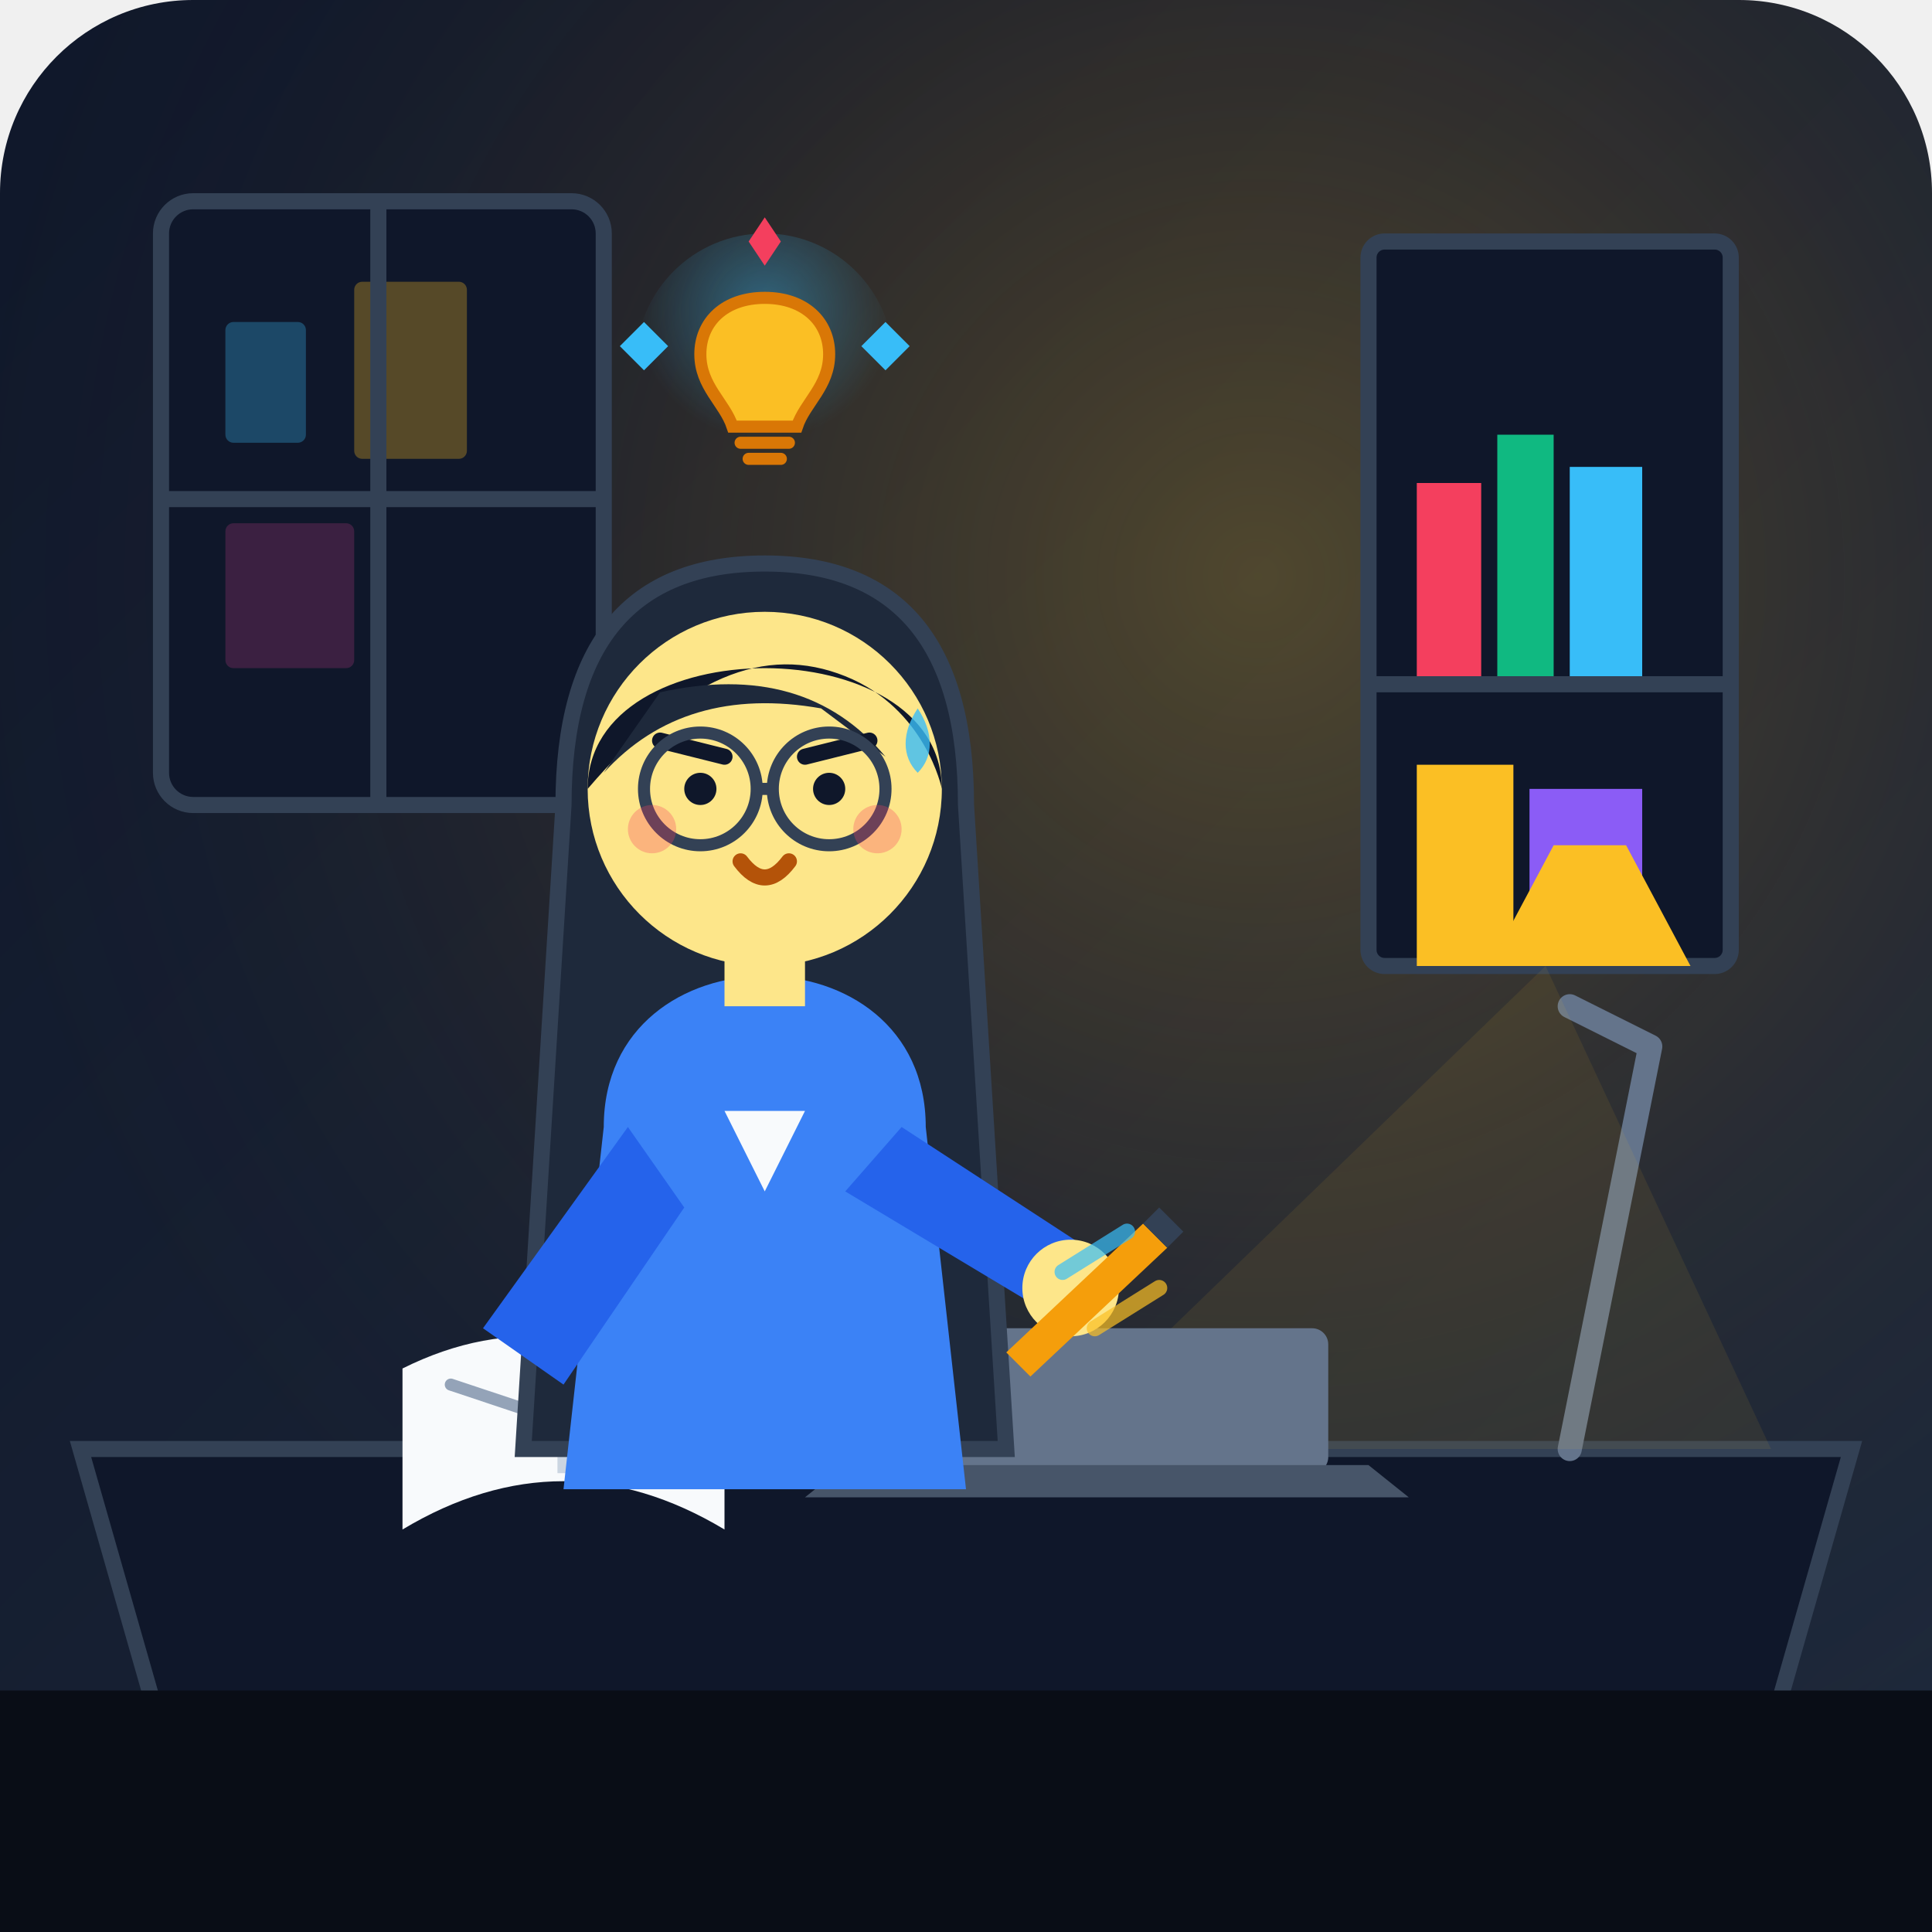
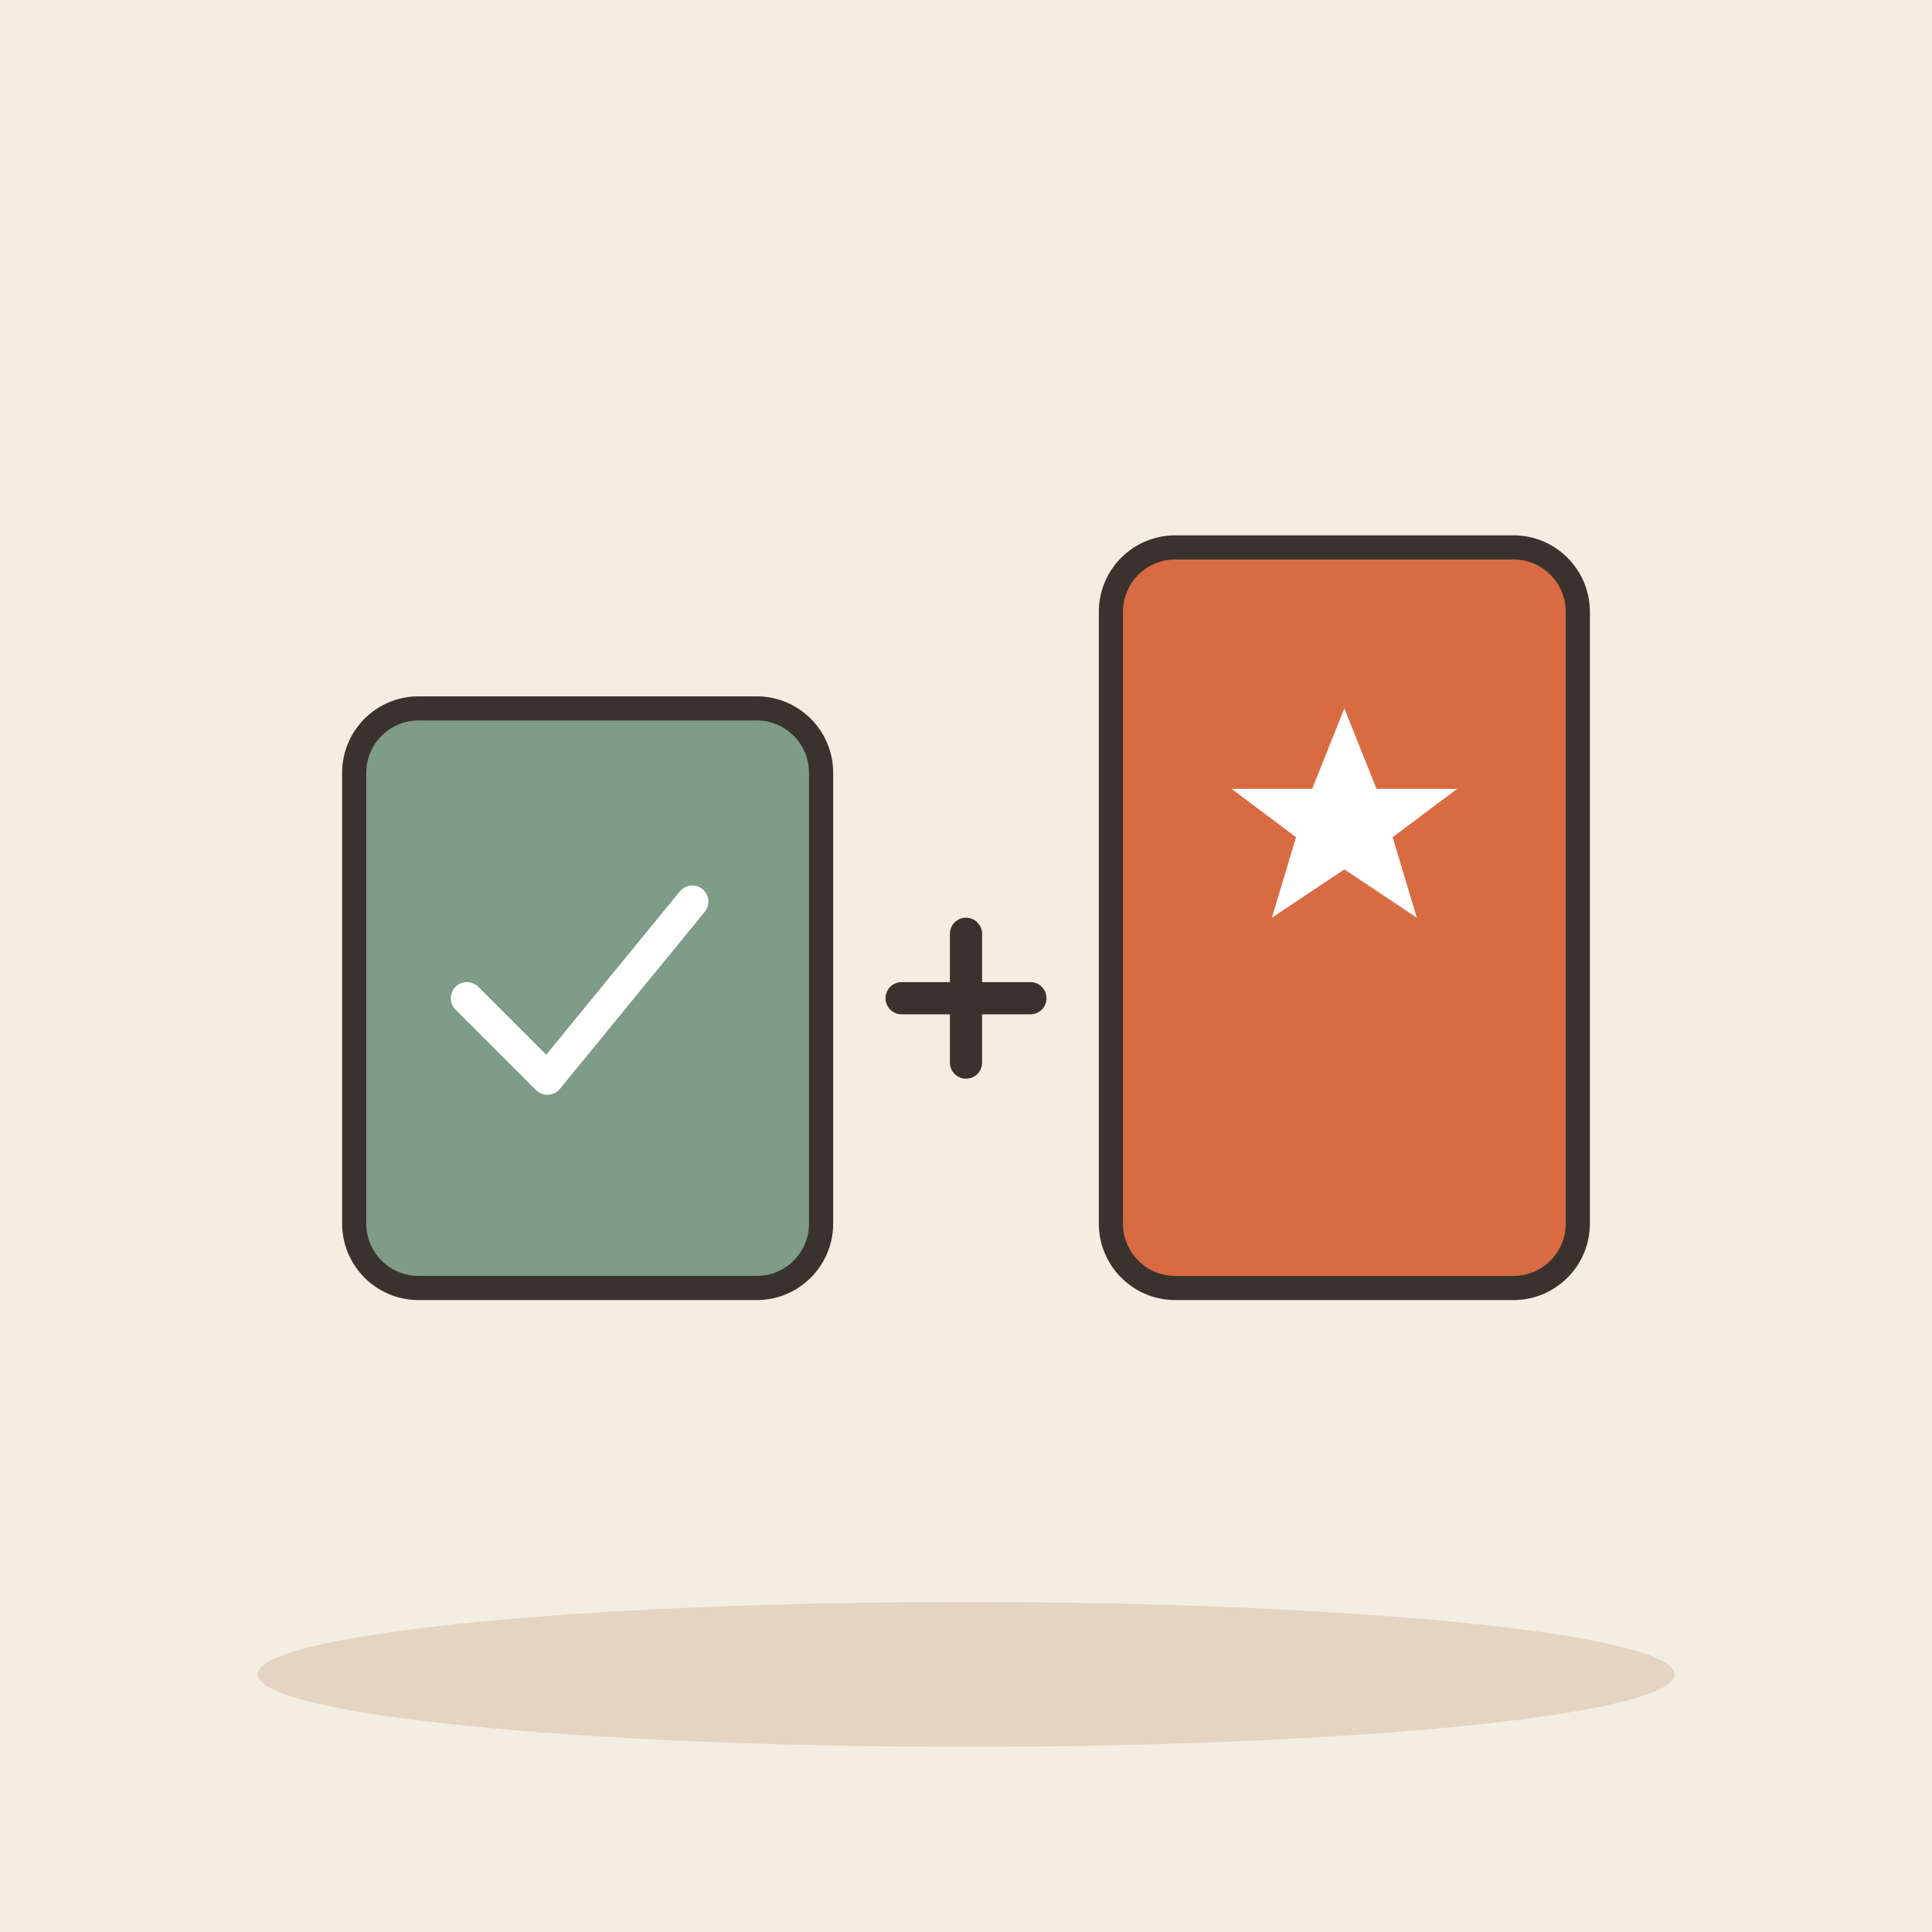
- <svg xmlns="http://www.w3.org/2000/svg" width="240" height="240" viewBox="0 0 240 240">
-   <defs>
-     <linearGradient id="bg-grad" x1="0%" y1="0%" x2="100%" y2="100%">
-       <stop offset="0%" stop-color="#0f172a" />
-       <stop offset="100%" stop-color="#1e293b" />
-     </linearGradient>
-     <radialGradient id="desk-light" cx="65%" cy="30%" r="70%">
-       <stop offset="0%" stop-color="#fbbf24" stop-opacity="0.25" />
-       <stop offset="50%" stop-color="#f59e0b" stop-opacity="0.08" />
-       <stop offset="100%" stop-color="#0f172a" stop-opacity="0" />
-     </radialGradient>
-     <radialGradient id="smart-glow" cx="50%" cy="30%" r="50%">
-       <stop offset="0%" stop-color="#38bdf8" stop-opacity="0.4" />
-       <stop offset="100%" stop-color="#38bdf8" stop-opacity="0" />
-     </radialGradient>
-   </defs>
-   <rect width="240" height="240" rx="24" fill="url(#bg-grad)" />
-   <rect width="240" height="240" rx="24" fill="url(#desk-light)" />
-   <g id="environment">
-     <rect x="20" y="25" width="55" height="75" rx="4" fill="#0f172a" stroke="#334155" stroke-width="2" />
-     <rect x="28" y="40" width="10" height="15" fill="#38bdf8" opacity="0.3" rx="1" />
-     <rect x="44" y="35" width="14" height="22" fill="#fbbf24" opacity="0.3" rx="1" />
-     <rect x="28" y="65" width="16" height="18" fill="#ec4899" opacity="0.2" rx="1" />
-     <line x1="47" y1="25" x2="47" y2="100" stroke="#334155" stroke-width="2" />
-     <line x1="20" y1="62" x2="75" y2="62" stroke="#334155" stroke-width="2" />
-     <rect x="170" y="30" width="45" height="90" fill="#0f172a" stroke="#334155" stroke-width="2" rx="2" />
-     <path d="M176 60h8v24h-8z" fill="#f43f5e" />
-     <path d="M186 54h7v30h-7z" fill="#10b981" />
-     <path d="M195 58h9v26h-9z" fill="#38bdf8" />
-     <path d="M176 95h12v25h-12z" fill="#fbbf24" />
-     <path d="M190 98h14v22h-14z" fill="#8b5cf6" />
-     <line x1="170" y1="85" x2="215" y2="85" stroke="#334155" stroke-width="2" />
-     <path d="M10 180 L230 180 L220 215 L20 215 Z" fill="#0f172a" stroke="#334155" stroke-width="2" />
-     <rect x="0" y="210" width="240" height="30" fill="#090d16" />
-     <path d="M195 180 L205 130 L195 125" fill="none" stroke="#64748b" stroke-width="3" stroke-linecap="round" stroke-linejoin="round" />
-     <path d="M185 120 L210 120 L202 105 L193 105 Z" fill="#fbbf24" />
-     <path d="M192 120 L130 180 L220 180 Z" fill="#fbbf24" opacity="0.08" />
-     <rect x="110" y="165" width="55" height="18" rx="2" fill="#64748b" />
-     <path d="M105 182 L170 182 L175 186 L100 186 Z" fill="#475569" />
-     <path d="M50 170 Q70 160 90 175 L90 190 Q70 178 50 190 Z" fill="#f8fafc" />
-     <path d="M70 163 L70 183" stroke="#cbd5e1" stroke-width="1.5" />
-     <line x1="56" y1="172" x2="65" y2="175" stroke="#94a3b8" stroke-width="1.5" stroke-linecap="round" />
-     <line x1="75" y1="175" x2="84" y2="172" stroke="#94a3b8" stroke-width="1.5" stroke-linecap="round" />
-   </g>
-   <g id="character">
-     <path d="M70 100 Q70 70 95 70 Q120 70 120 100 L125 180 L65 180 Z" fill="#1e293b" stroke="#334155" stroke-width="2" />
-     <path d="M75 140 C75 115 115 115 115 140 L120 185 L70 185 Z" fill="#3b82f6" />
-     <path d="M90 138 L95 148 L100 138 Z" fill="#f8fafc" />
-     <path d="M78 140 L60 165 L70 172 L85 150 Z" fill="#2563eb" />
-     <path d="M112 140 L135 155 L130 163 L105 148 Z" fill="#2563eb" />
-     <circle cx="133" cy="160" r="6" fill="#fde68a" />
-     <path d="M125 168 L142 152 L145 155 L128 171 Z" fill="#f59e0b" />
-     <path d="M142 152 L145 155 L147 153 L144 150 Z" fill="#334155" />
-     <path d="M90 115 L90 125 L100 125 L100 115 Z" fill="#fde68a" />
-     <circle cx="95" cy="98" r="22" fill="#fde68a" />
-     <path d="M73 98 C73 78 117 78 117 98 C117 98 115 88 105 84 C95 80 85 84 73 98 Z" fill="#0f172a" />
-     <path d="M75 96 Q85 85 102 88 L110 94 Q100 82 82 86 Z" fill="#1e293b" />
-     <path d="M82 92 L90 94" stroke="#0f172a" stroke-width="2" stroke-linecap="round" />
-     <path d="M100 94 L108 92" stroke="#0f172a" stroke-width="2" stroke-linecap="round" />
-     <circle cx="87" cy="98" r="7" fill="none" stroke="#334155" stroke-width="1.5" />
-     <circle cx="103" cy="98" r="7" fill="none" stroke="#334155" stroke-width="1.5" />
-     <line x1="94" y1="98" x2="96" y2="98" stroke="#334155" stroke-width="1.5" />
-     <circle cx="87" cy="98" r="2" fill="#0f172a" />
-     <circle cx="103" cy="98" r="2" fill="#0f172a" />
-     <path d="M92 107 Q95 111 98 107" fill="none" stroke="#b45309" stroke-width="2" stroke-linecap="round" />
-     <circle cx="81" cy="103" r="3" fill="#f43f5e" opacity="0.3" />
-     <circle cx="109" cy="103" r="3" fill="#f43f5e" opacity="0.3" />
-   </g>
-   <g transform="translate(95, 45)">
-     <circle cx="0" cy="0" r="16" fill="url(#smart-glow)" />
-     <path d="M0 -8 C-5 -8 -8 -5 -8 -1 C-8 3 -5 5 -4 8 L4 8 C5 5 8 3 8 -1 C8 -5 5 -8 0 -8 Z" fill="#fbbf24" stroke="#d97706" stroke-width="1.5" />
-     <path d="M-3 10 L3 10" stroke="#d97706" stroke-width="1.5" stroke-linecap="round" />
-     <path d="M-2 12 L2 12" stroke="#d97706" stroke-width="1.5" stroke-linecap="round" />
-     <path d="M-15 -5 L-12 -2 L-15 1 L-18 -2 Z" fill="#38bdf8" />
-     <path d="M15 -5 L18 -2 L15 1 L12 -2 Z" fill="#38bdf8" />
-     <path d="M0 -18 L2 -15 L0 -12 L-2 -15 Z" fill="#f43f5e" />
-   </g>
-   <g transform="translate(114, 88)">
-     <path d="M0 0 C2 3 2 6 0 8 C-2 6 -2 3 0 0 Z" fill="#38bdf8" opacity="0.8" />
-     <path d="M18 70 L26 65" stroke="#38bdf8" stroke-width="2" stroke-linecap="round" opacity="0.7" />
-     <path d="M22 77 L30 72" stroke="#fbbf24" stroke-width="2" stroke-linecap="round" opacity="0.7" />
-   </g>
+ <svg xmlns="http://www.w3.org/2000/svg" viewBox="0 0 240 240" data-style="editorial">
+   <rect width="240" height="240" fill="#F4EDE2" />
+   <ellipse cx="120" cy="208" rx="88" ry="9" fill="#E3D5C1" />
+   <rect x="44" y="88" width="58" height="72" rx="8" fill="#7E9C86" stroke="#3A332D" stroke-width="3" />
+   <path d="M58 124 L68 134 L86 112" fill="none" stroke="#FFFFFF" stroke-width="4" stroke-linecap="round" stroke-linejoin="round" />
+   <path d="M112 124 H128 M120 116 V132" stroke="#3A332D" stroke-width="4" stroke-linecap="round" />
+   <rect x="138" y="68" width="58" height="92" rx="8" fill="#D96B43" stroke="#3A332D" stroke-width="3" />
+   <polygon points="167,88 171,98 181,98 173,104 176,114 167,108 158,114 161,104 153,98 163,98" fill="#FFFFFF" />
</svg>
